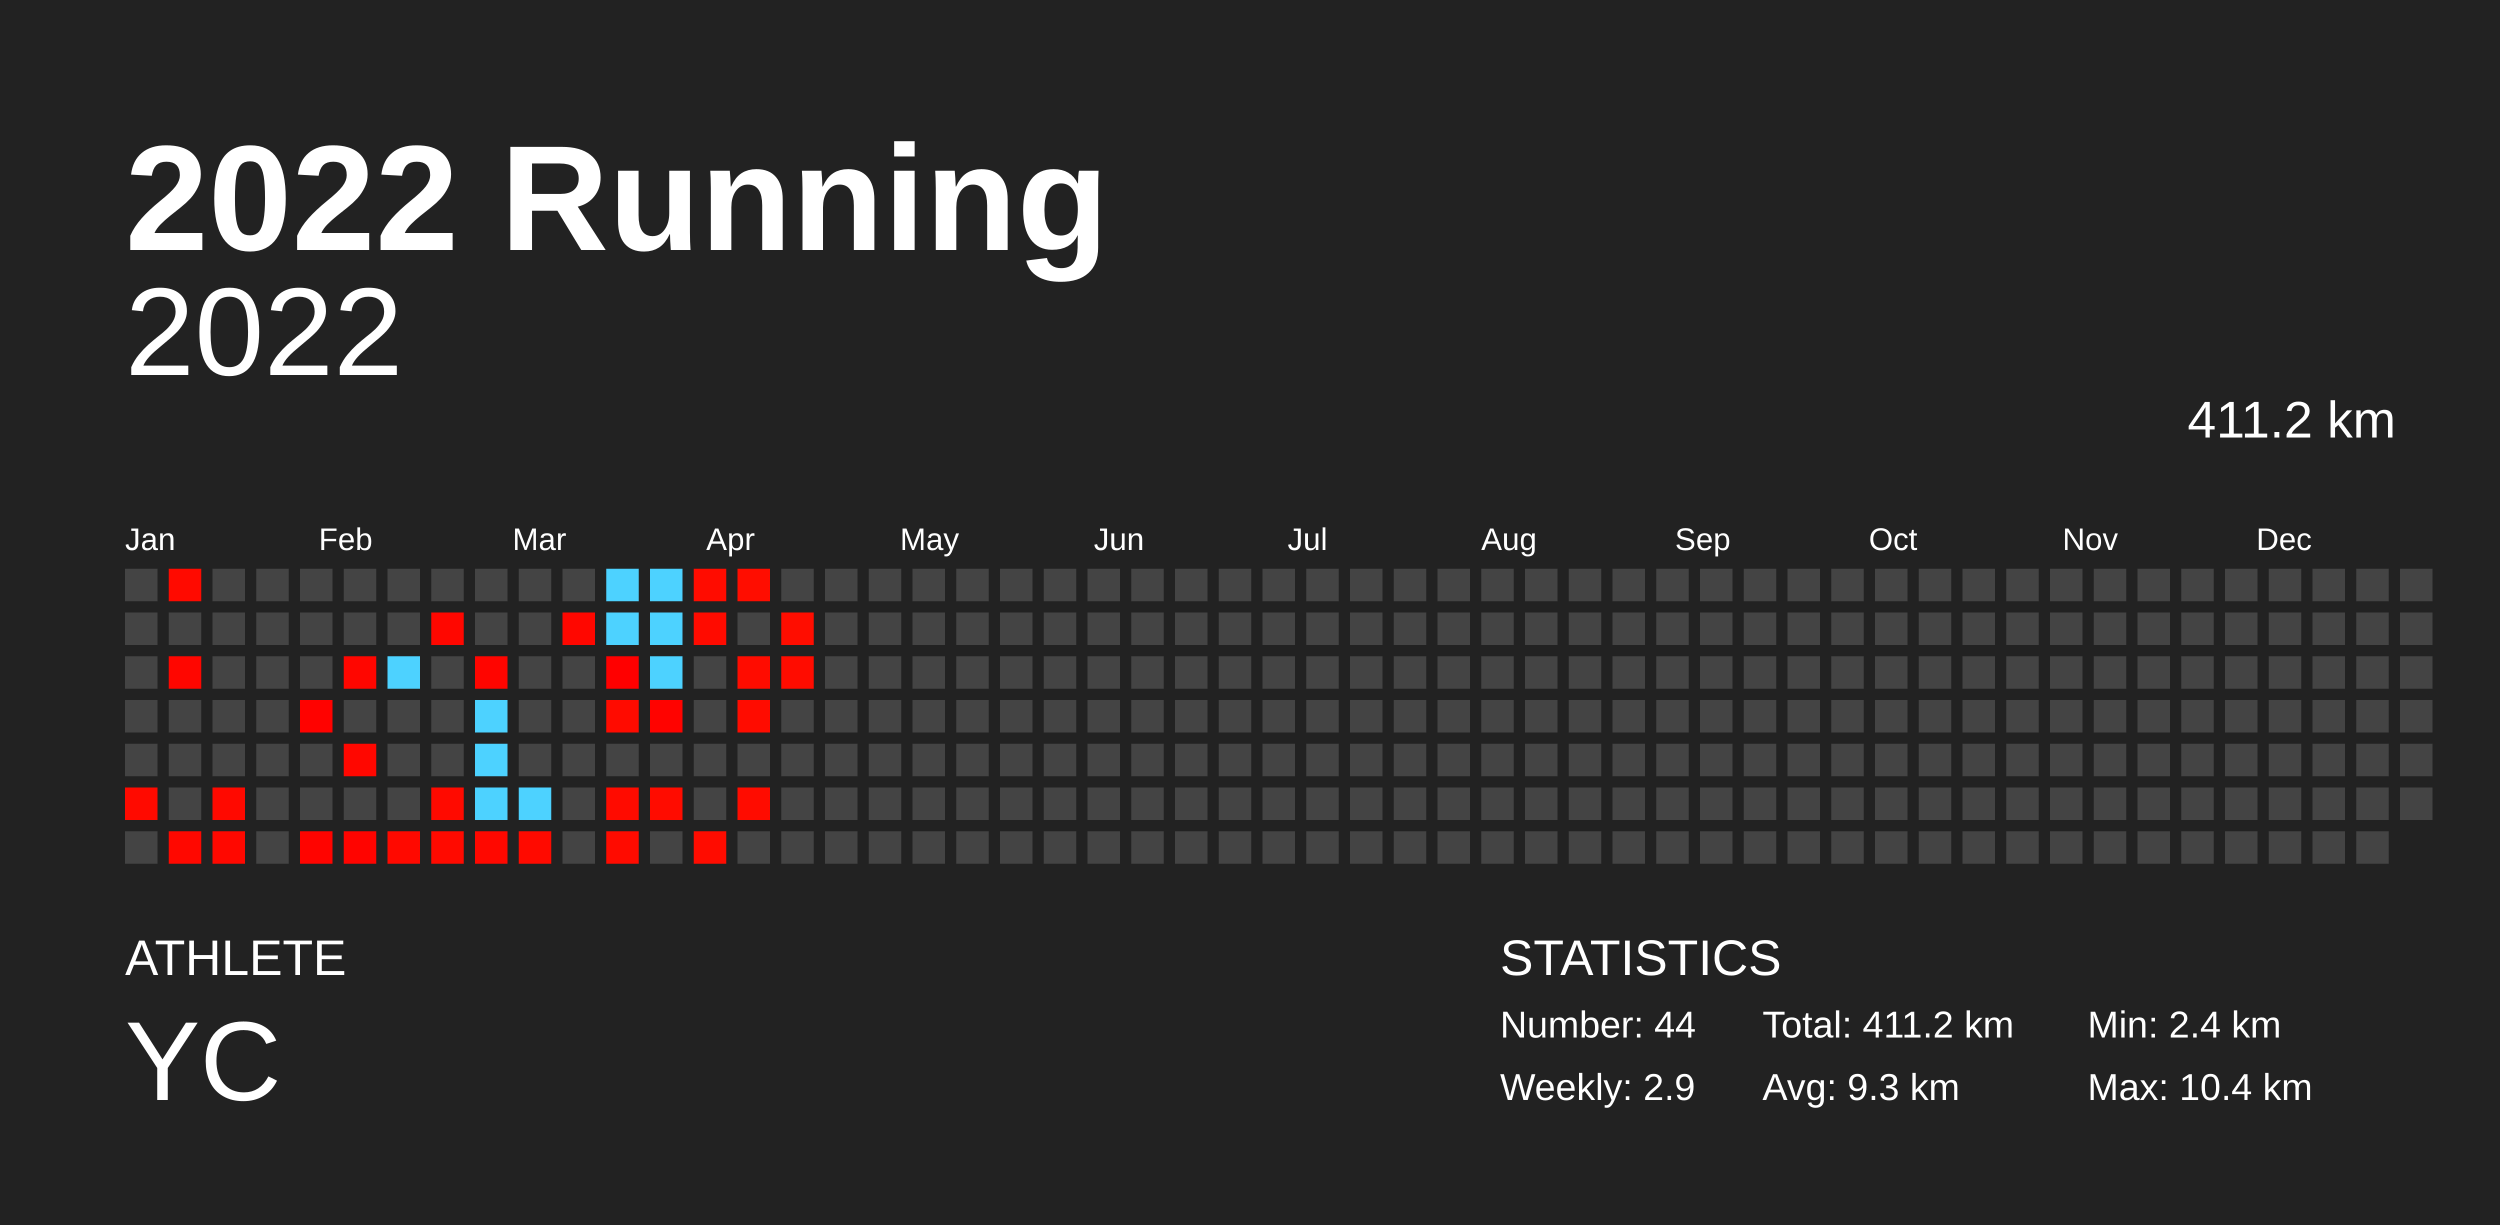
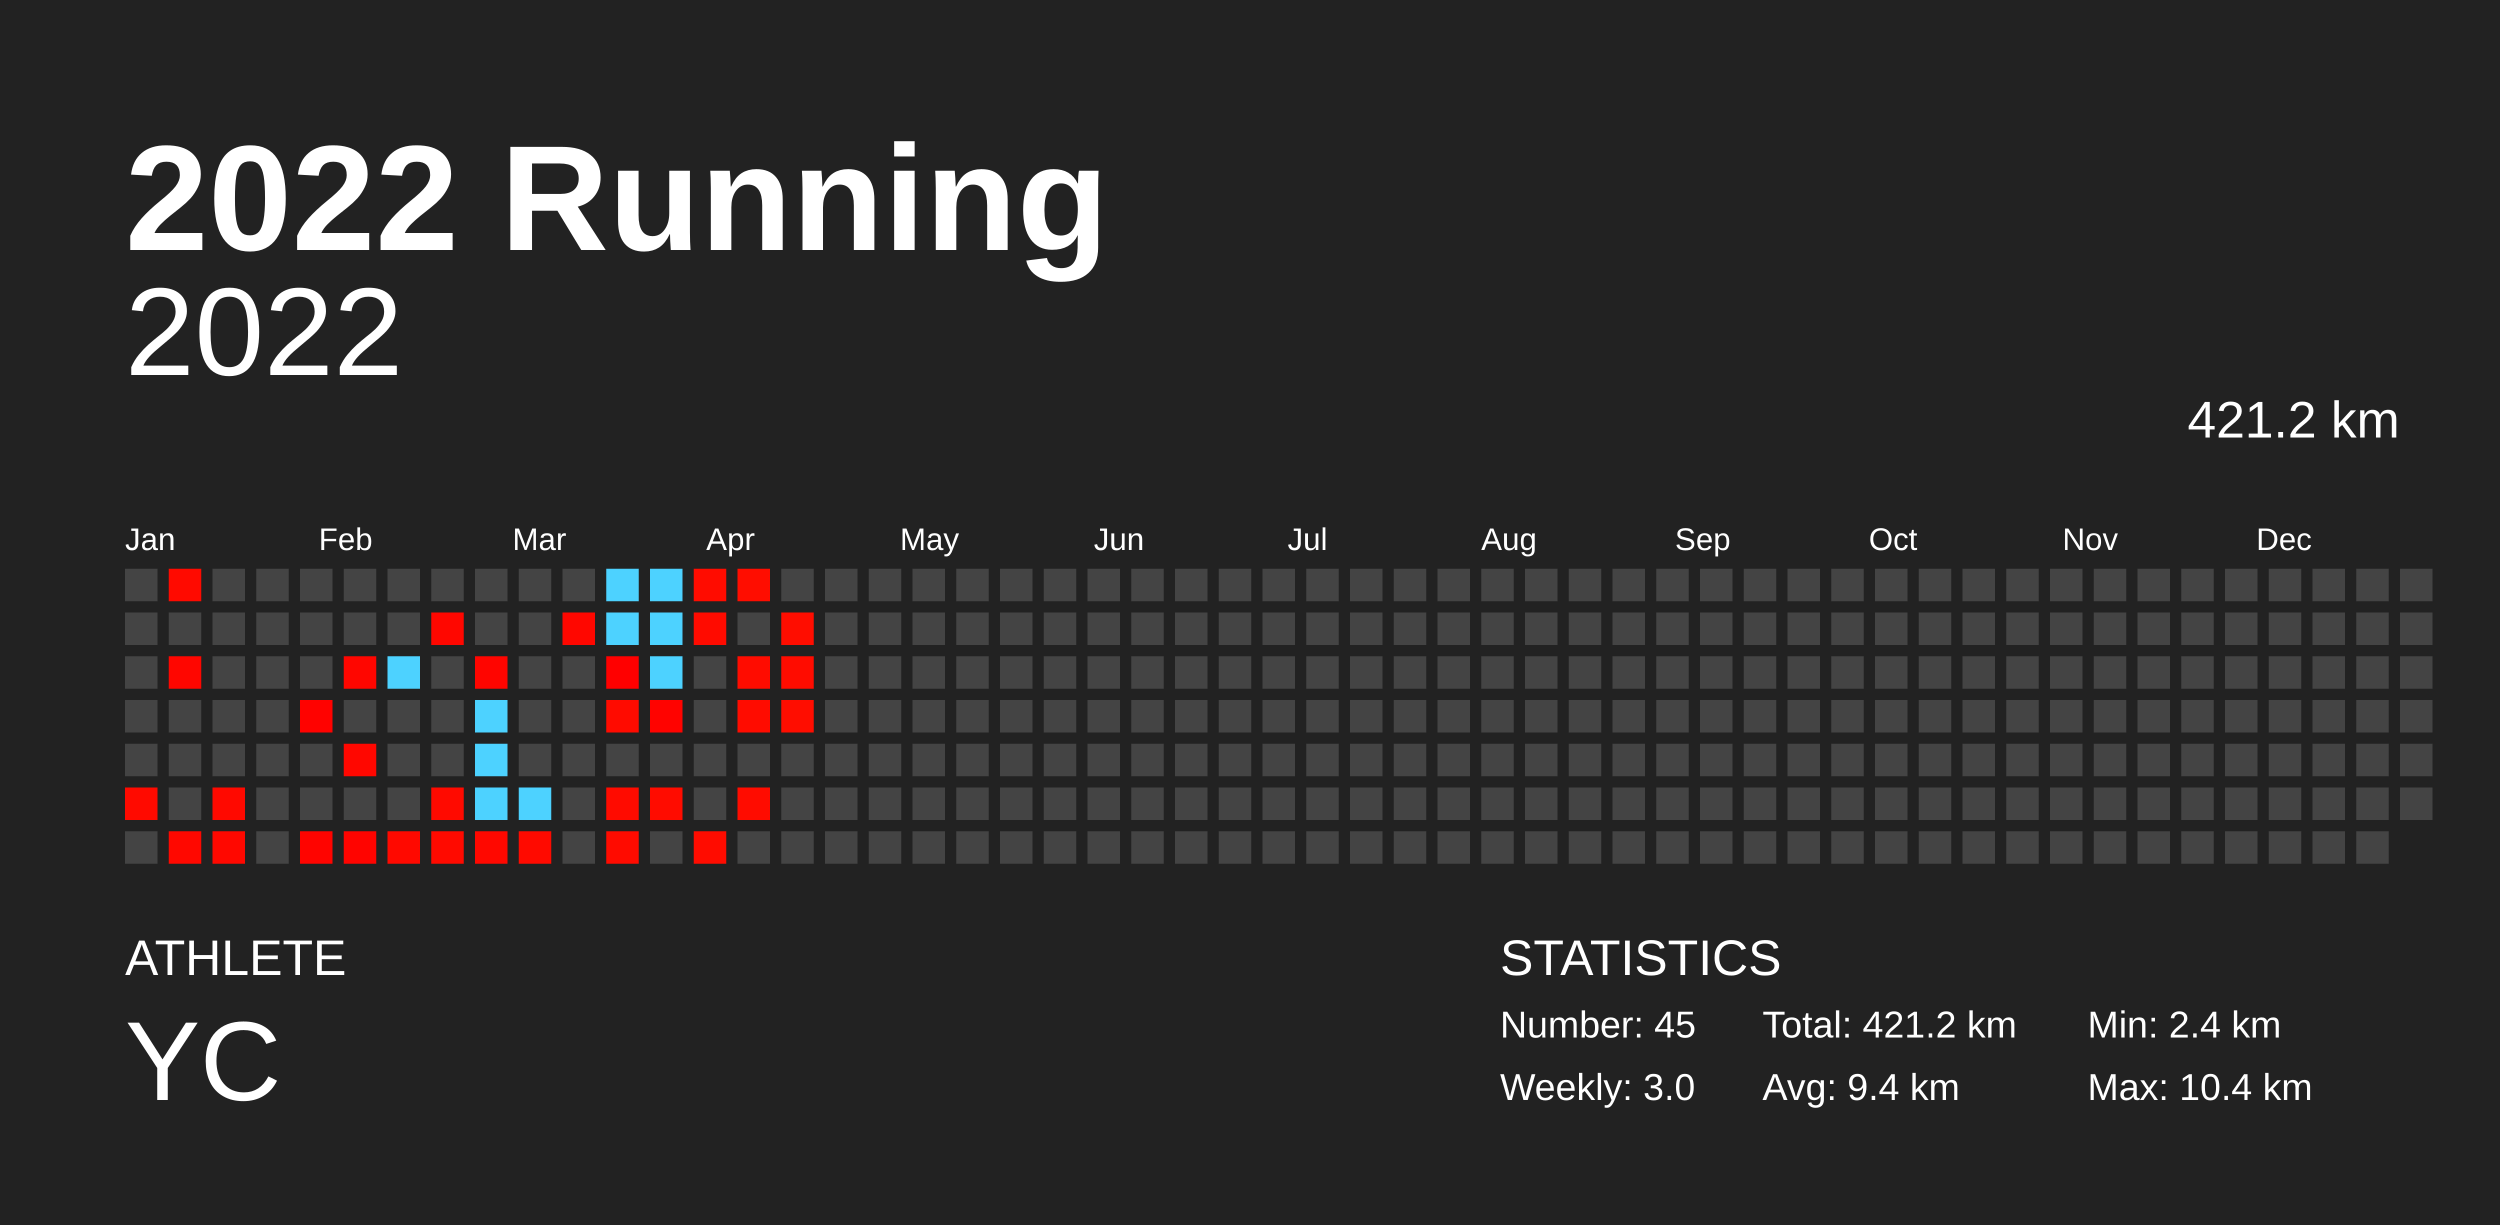
<svg xmlns="http://www.w3.org/2000/svg" baseProfile="full" height="98mm" version="1.1" viewBox="0,0,200,98" width="200mm">
  <defs />
  <rect fill="#222222" height="98" width="200" x="0" y="0" />
  <text fill="#FFFFFF" style="font-size:12px; font-family:Arial; font-weight:bold;" x="10" y="20">2022 Running</text>
  <text fill="#FFFFFF" style="font-size:4px; font-family:Arial" x="10" y="78">ATHLETE</text>
  <text fill="#FFFFFF" style="font-size:9px; font-family:Arial" x="10" y="88">YC</text>
  <text fill="#FFFFFF" style="font-size:4px; font-family:Arial" x="120" y="78">STATISTICS</text>
-   <text fill="#FFFFFF" style="font-size:3px; font-family:Arial" x="120" y="83">Number: 44</text>
-   <text fill="#FFFFFF" style="font-size:3px; font-family:Arial" x="120" y="88">Weekly: 2.9</text>
-   <text fill="#FFFFFF" style="font-size:3px; font-family:Arial" x="141" y="83">Total: 411.2 km</text>
-   <text fill="#FFFFFF" style="font-size:3px; font-family:Arial" x="141" y="88">Avg: 9.3 km</text>
+   <text fill="#FFFFFF" style="font-size:3px; font-family:Arial" x="120" y="83">Number: 45</text>
+   <text fill="#FFFFFF" style="font-size:3px; font-family:Arial" x="120" y="88">Weekly: 3.0</text>
+   <text fill="#FFFFFF" style="font-size:3px; font-family:Arial" x="141" y="83">Total: 421.2 km</text>
+   <text fill="#FFFFFF" style="font-size:3px; font-family:Arial" x="141" y="88">Avg: 9.4 km</text>
  <text fill="#FFFFFF" style="font-size:3px; font-family:Arial" x="167" y="83">Min: 2.4 km</text>
  <text fill="#FFFFFF" style="font-size:3px; font-family:Arial" x="167" y="88">Max: 10.4 km</text>
  <text alignment-baseline="hanging" fill="#FFFFFF" style="font-size:10.0px; font-family:Arial;" x="10" y="30">2022</text>
-   <text alignment-baseline="hanging" fill="#FFFFFF" style="font-size:4.125px; font-family:Arial;" x="175" y="35">411.2 km</text>
+   <text alignment-baseline="hanging" fill="#FFFFFF" style="font-size:4.125px; font-family:Arial;" x="175" y="35">421.2 km</text>
  <text fill="#FFFFFF" style="font-size:2.5px; font-family:Arial" x="10.0" y="44">Jan</text>
  <text fill="#FFFFFF" style="font-size:2.5px; font-family:Arial" x="25.5" y="44">Feb</text>
  <text fill="#FFFFFF" style="font-size:2.5px; font-family:Arial" x="41.0" y="44">Mar</text>
  <text fill="#FFFFFF" style="font-size:2.5px; font-family:Arial" x="56.5" y="44">Apr</text>
  <text fill="#FFFFFF" style="font-size:2.5px; font-family:Arial" x="72.0" y="44">May</text>
  <text fill="#FFFFFF" style="font-size:2.5px; font-family:Arial" x="87.5" y="44">Jun</text>
  <text fill="#FFFFFF" style="font-size:2.5px; font-family:Arial" x="103.0" y="44">Jul</text>
  <text fill="#FFFFFF" style="font-size:2.5px; font-family:Arial" x="118.5" y="44">Aug</text>
  <text fill="#FFFFFF" style="font-size:2.5px; font-family:Arial" x="134.0" y="44">Sep</text>
  <text fill="#FFFFFF" style="font-size:2.5px; font-family:Arial" x="149.5" y="44">Oct</text>
  <text fill="#FFFFFF" style="font-size:2.5px; font-family:Arial" x="165.0" y="44">Nov</text>
  <text fill="#FFFFFF" style="font-size:2.5px; font-family:Arial" x="180.5" y="44">Dec</text>
  <rect fill="#444444" height="2.6" width="2.6" x="10.0" y="45.5" />
  <rect fill="#444444" height="2.6" width="2.6" x="10.0" y="49.0" />
  <rect fill="#444444" height="2.6" width="2.6" x="10.0" y="52.5" />
  <rect fill="#444444" height="2.6" width="2.6" x="10.0" y="56.0" />
  <rect fill="#444444" height="2.6" width="2.6" x="10.0" y="59.5" />
  <rect fill="#ff0a00" height="2.6" width="2.6" x="10.0" y="63.0" />
  <rect fill="#444444" height="2.6" width="2.6" x="10.0" y="66.5" />
  <rect fill="#ff0a00" height="2.6" width="2.6" x="13.5" y="45.5" />
  <rect fill="#444444" height="2.6" width="2.6" x="13.5" y="49.0" />
  <rect fill="#ff0600" height="2.6" width="2.6" x="13.5" y="52.5" />
  <rect fill="#444444" height="2.6" width="2.6" x="13.5" y="56.0" />
  <rect fill="#444444" height="2.6" width="2.6" x="13.5" y="59.5" />
  <rect fill="#444444" height="2.6" width="2.6" x="13.5" y="63.0" />
  <rect fill="#ff0800" height="2.6" width="2.6" x="13.5" y="66.5" />
  <rect fill="#444444" height="2.6" width="2.6" x="17.0" y="45.5" />
  <rect fill="#444444" height="2.6" width="2.6" x="17.0" y="49.0" />
  <rect fill="#444444" height="2.6" width="2.6" x="17.0" y="52.5" />
  <rect fill="#444444" height="2.6" width="2.6" x="17.0" y="56.0" />
  <rect fill="#444444" height="2.6" width="2.6" x="17.0" y="59.5" />
  <rect fill="#ff0900" height="2.6" width="2.6" x="17.0" y="63.0" />
  <rect fill="#ff0800" height="2.6" width="2.6" x="17.0" y="66.5" />
  <rect fill="#444444" height="2.6" width="2.6" x="20.5" y="45.5" />
  <rect fill="#444444" height="2.6" width="2.6" x="20.5" y="49.0" />
  <rect fill="#444444" height="2.6" width="2.6" x="20.5" y="52.5" />
  <rect fill="#444444" height="2.6" width="2.6" x="20.5" y="56.0" />
  <rect fill="#444444" height="2.6" width="2.6" x="20.5" y="59.5" />
  <rect fill="#444444" height="2.6" width="2.6" x="20.5" y="63.0" />
  <rect fill="#444444" height="2.6" width="2.6" x="20.5" y="66.5" />
  <rect fill="#444444" height="2.6" width="2.6" x="24.0" y="45.5" />
  <rect fill="#444444" height="2.6" width="2.6" x="24.0" y="49.0" />
  <rect fill="#444444" height="2.6" width="2.6" x="24.0" y="52.5" />
  <rect fill="#ff0200" height="2.6" width="2.6" x="24.0" y="56.0" />
  <rect fill="#444444" height="2.6" width="2.6" x="24.0" y="59.5" />
  <rect fill="#444444" height="2.6" width="2.6" x="24.0" y="63.0" />
  <rect fill="#ff0400" height="2.6" width="2.6" x="24.0" y="66.5" />
  <rect fill="#444444" height="2.6" width="2.6" x="27.5" y="45.5" />
  <rect fill="#444444" height="2.6" width="2.6" x="27.5" y="49.0" />
  <rect fill="#ff0600" height="2.6" width="2.6" x="27.5" y="52.5" />
  <rect fill="#444444" height="2.6" width="2.6" x="27.5" y="56.0" />
  <rect fill="#ff0700" height="2.6" width="2.6" x="27.5" y="59.5" />
  <rect fill="#444444" height="2.6" width="2.6" x="27.5" y="63.0" />
  <rect fill="#ff0400" height="2.6" width="2.6" x="27.5" y="66.5" />
  <rect fill="#444444" height="2.6" width="2.6" x="31.0" y="45.5" />
  <rect fill="#444444" height="2.6" width="2.6" x="31.0" y="49.0" />
  <rect fill="#4dd2ff" height="2.6" width="2.6" x="31.0" y="52.5" />
  <rect fill="#444444" height="2.6" width="2.6" x="31.0" y="56.0" />
  <rect fill="#444444" height="2.6" width="2.6" x="31.0" y="59.5" />
  <rect fill="#444444" height="2.6" width="2.6" x="31.0" y="63.0" />
  <rect fill="#ff0900" height="2.6" width="2.6" x="31.0" y="66.5" />
  <rect fill="#444444" height="2.6" width="2.6" x="34.5" y="45.5" />
  <rect fill="#ff0700" height="2.6" width="2.6" x="34.5" y="49.0" />
  <rect fill="#444444" height="2.6" width="2.6" x="34.5" y="52.5" />
  <rect fill="#444444" height="2.6" width="2.6" x="34.5" y="56.0" />
  <rect fill="#444444" height="2.6" width="2.6" x="34.5" y="59.5" />
  <rect fill="#ff0a00" height="2.6" width="2.6" x="34.5" y="63.0" />
  <rect fill="#ff0a00" height="2.6" width="2.6" x="34.5" y="66.5" />
  <rect fill="#444444" height="2.6" width="2.6" x="38.0" y="45.5" />
  <rect fill="#444444" height="2.6" width="2.6" x="38.0" y="49.0" />
  <rect fill="#ff0500" height="2.6" width="2.6" x="38.0" y="52.5" />
  <rect fill="#4dd2ff" height="2.6" width="2.6" x="38.0" y="56.0" />
  <rect fill="#4dd2ff" height="2.6" width="2.6" x="38.0" y="59.5" />
  <rect fill="#4dd2ff" height="2.6" width="2.6" x="38.0" y="63.0" />
  <rect fill="#ff0800" height="2.6" width="2.6" x="38.0" y="66.5" />
  <rect fill="#444444" height="2.6" width="2.6" x="41.5" y="45.5" />
  <rect fill="#444444" height="2.6" width="2.6" x="41.5" y="49.0" />
  <rect fill="#444444" height="2.6" width="2.6" x="41.5" y="52.5" />
  <rect fill="#444444" height="2.6" width="2.6" x="41.5" y="56.0" />
  <rect fill="#444444" height="2.6" width="2.6" x="41.5" y="59.5" />
  <rect fill="#4dd2ff" height="2.6" width="2.6" x="41.5" y="63.0" />
  <rect fill="#ff0a00" height="2.6" width="2.6" x="41.5" y="66.5" />
  <rect fill="#444444" height="2.6" width="2.6" x="45.0" y="45.5" />
  <rect fill="#ff0700" height="2.6" width="2.6" x="45.0" y="49.0" />
  <rect fill="#444444" height="2.6" width="2.6" x="45.0" y="52.5" />
  <rect fill="#444444" height="2.6" width="2.6" x="45.0" y="56.0" />
  <rect fill="#444444" height="2.6" width="2.6" x="45.0" y="59.5" />
  <rect fill="#444444" height="2.6" width="2.6" x="45.0" y="63.0" />
  <rect fill="#444444" height="2.6" width="2.6" x="45.0" y="66.5" />
  <rect fill="#4dd2ff" height="2.6" width="2.6" x="48.5" y="45.5" />
  <rect fill="#4dd2ff" height="2.6" width="2.6" x="48.5" y="49.0" />
  <rect fill="#ff0000" height="2.6" width="2.6" x="48.5" y="52.5" />
  <rect fill="#ff0b00" height="2.6" width="2.6" x="48.5" y="56.0" />
  <rect fill="#444444" height="2.6" width="2.6" x="48.5" y="59.5" />
  <rect fill="#ff0b00" height="2.6" width="2.6" x="48.5" y="63.0" />
  <rect fill="#ff0b00" height="2.6" width="2.6" x="48.5" y="66.5" />
  <rect fill="#4dd2ff" height="2.6" width="2.6" x="52.0" y="45.5" />
  <rect fill="#4dd2ff" height="2.6" width="2.6" x="52.0" y="49.0" />
  <rect fill="#4dd2ff" height="2.6" width="2.6" x="52.0" y="52.5" />
  <rect fill="#ff0300" height="2.6" width="2.6" x="52.0" y="56.0" />
  <rect fill="#444444" height="2.6" width="2.6" x="52.0" y="59.5" />
  <rect fill="#ff0c00" height="2.6" width="2.6" x="52.0" y="63.0" />
  <rect fill="#444444" height="2.6" width="2.6" x="52.0" y="66.5" />
  <rect fill="#ff0c00" height="2.6" width="2.6" x="55.5" y="45.5" />
  <rect fill="#ff0b00" height="2.6" width="2.6" x="55.5" y="49.0" />
  <rect fill="#444444" height="2.6" width="2.6" x="55.5" y="52.5" />
  <rect fill="#444444" height="2.6" width="2.6" x="55.5" y="56.0" />
  <rect fill="#444444" height="2.6" width="2.6" x="55.5" y="59.5" />
  <rect fill="#444444" height="2.6" width="2.6" x="55.5" y="63.0" />
  <rect fill="#ff0c00" height="2.6" width="2.6" x="55.5" y="66.5" />
  <rect fill="#ff0d00" height="2.6" width="2.6" x="59.0" y="45.5" />
  <rect fill="#444444" height="2.6" width="2.6" x="59.0" y="49.0" />
  <rect fill="#ff0c00" height="2.6" width="2.6" x="59.0" y="52.5" />
  <rect fill="#ff0c00" height="2.6" width="2.6" x="59.0" y="56.0" />
  <rect fill="#444444" height="2.6" width="2.6" x="59.0" y="59.5" />
  <rect fill="#ff0c00" height="2.6" width="2.6" x="59.0" y="63.0" />
  <rect fill="#444444" height="2.6" width="2.6" x="59.0" y="66.5" />
  <rect fill="#444444" height="2.6" width="2.6" x="62.5" y="45.5" />
  <rect fill="#ff0d00" height="2.6" width="2.6" x="62.5" y="49.0" />
  <rect fill="#ff0c00" height="2.6" width="2.6" x="62.5" y="52.5" />
-   <rect fill="#444444" height="2.6" width="2.6" x="62.5" y="56.0" />
+   <rect fill="#ff0d00" height="2.6" width="2.6" x="62.5" y="56.0" />
  <rect fill="#444444" height="2.6" width="2.6" x="62.5" y="59.5" />
  <rect fill="#444444" height="2.6" width="2.6" x="62.5" y="63.0" />
  <rect fill="#444444" height="2.6" width="2.6" x="62.5" y="66.5" />
  <rect fill="#444444" height="2.6" width="2.6" x="66.0" y="45.5" />
  <rect fill="#444444" height="2.6" width="2.6" x="66.0" y="49.0" />
  <rect fill="#444444" height="2.6" width="2.6" x="66.0" y="52.5" />
  <rect fill="#444444" height="2.6" width="2.6" x="66.0" y="56.0" />
  <rect fill="#444444" height="2.6" width="2.6" x="66.0" y="59.5" />
  <rect fill="#444444" height="2.6" width="2.6" x="66.0" y="63.0" />
  <rect fill="#444444" height="2.6" width="2.6" x="66.0" y="66.5" />
  <rect fill="#444444" height="2.6" width="2.6" x="69.5" y="45.5" />
  <rect fill="#444444" height="2.6" width="2.6" x="69.5" y="49.0" />
  <rect fill="#444444" height="2.6" width="2.6" x="69.5" y="52.5" />
  <rect fill="#444444" height="2.6" width="2.6" x="69.5" y="56.0" />
  <rect fill="#444444" height="2.6" width="2.6" x="69.5" y="59.5" />
  <rect fill="#444444" height="2.6" width="2.6" x="69.5" y="63.0" />
  <rect fill="#444444" height="2.6" width="2.6" x="69.5" y="66.5" />
  <rect fill="#444444" height="2.6" width="2.6" x="73.0" y="45.5" />
  <rect fill="#444444" height="2.6" width="2.6" x="73.0" y="49.0" />
  <rect fill="#444444" height="2.6" width="2.6" x="73.0" y="52.5" />
  <rect fill="#444444" height="2.6" width="2.6" x="73.0" y="56.0" />
  <rect fill="#444444" height="2.6" width="2.6" x="73.0" y="59.5" />
  <rect fill="#444444" height="2.6" width="2.6" x="73.0" y="63.0" />
  <rect fill="#444444" height="2.6" width="2.6" x="73.0" y="66.5" />
  <rect fill="#444444" height="2.6" width="2.6" x="76.5" y="45.5" />
  <rect fill="#444444" height="2.6" width="2.6" x="76.5" y="49.0" />
  <rect fill="#444444" height="2.6" width="2.6" x="76.5" y="52.5" />
  <rect fill="#444444" height="2.6" width="2.6" x="76.5" y="56.0" />
  <rect fill="#444444" height="2.6" width="2.6" x="76.5" y="59.5" />
  <rect fill="#444444" height="2.6" width="2.6" x="76.5" y="63.0" />
  <rect fill="#444444" height="2.6" width="2.6" x="76.5" y="66.5" />
  <rect fill="#444444" height="2.6" width="2.6" x="80.0" y="45.5" />
  <rect fill="#444444" height="2.6" width="2.6" x="80.0" y="49.0" />
  <rect fill="#444444" height="2.6" width="2.6" x="80.0" y="52.5" />
  <rect fill="#444444" height="2.6" width="2.6" x="80.0" y="56.0" />
  <rect fill="#444444" height="2.6" width="2.6" x="80.0" y="59.5" />
  <rect fill="#444444" height="2.6" width="2.6" x="80.0" y="63.0" />
  <rect fill="#444444" height="2.6" width="2.6" x="80.0" y="66.5" />
  <rect fill="#444444" height="2.6" width="2.6" x="83.5" y="45.5" />
  <rect fill="#444444" height="2.6" width="2.6" x="83.5" y="49.0" />
  <rect fill="#444444" height="2.6" width="2.6" x="83.5" y="52.5" />
  <rect fill="#444444" height="2.6" width="2.6" x="83.5" y="56.0" />
  <rect fill="#444444" height="2.6" width="2.6" x="83.5" y="59.5" />
  <rect fill="#444444" height="2.6" width="2.6" x="83.5" y="63.0" />
  <rect fill="#444444" height="2.6" width="2.6" x="83.5" y="66.5" />
  <rect fill="#444444" height="2.6" width="2.6" x="87.0" y="45.5" />
  <rect fill="#444444" height="2.6" width="2.6" x="87.0" y="49.0" />
  <rect fill="#444444" height="2.6" width="2.6" x="87.0" y="52.5" />
  <rect fill="#444444" height="2.6" width="2.6" x="87.0" y="56.0" />
  <rect fill="#444444" height="2.6" width="2.6" x="87.0" y="59.5" />
  <rect fill="#444444" height="2.6" width="2.6" x="87.0" y="63.0" />
  <rect fill="#444444" height="2.6" width="2.6" x="87.0" y="66.5" />
  <rect fill="#444444" height="2.6" width="2.6" x="90.5" y="45.5" />
  <rect fill="#444444" height="2.6" width="2.6" x="90.5" y="49.0" />
  <rect fill="#444444" height="2.6" width="2.6" x="90.5" y="52.5" />
  <rect fill="#444444" height="2.6" width="2.6" x="90.5" y="56.0" />
  <rect fill="#444444" height="2.6" width="2.6" x="90.5" y="59.5" />
  <rect fill="#444444" height="2.6" width="2.6" x="90.5" y="63.0" />
  <rect fill="#444444" height="2.6" width="2.6" x="90.5" y="66.5" />
  <rect fill="#444444" height="2.6" width="2.6" x="94.0" y="45.5" />
  <rect fill="#444444" height="2.6" width="2.6" x="94.0" y="49.0" />
  <rect fill="#444444" height="2.6" width="2.6" x="94.0" y="52.5" />
  <rect fill="#444444" height="2.6" width="2.6" x="94.0" y="56.0" />
  <rect fill="#444444" height="2.6" width="2.6" x="94.0" y="59.5" />
  <rect fill="#444444" height="2.6" width="2.6" x="94.0" y="63.0" />
  <rect fill="#444444" height="2.6" width="2.6" x="94.0" y="66.5" />
  <rect fill="#444444" height="2.6" width="2.6" x="97.5" y="45.5" />
  <rect fill="#444444" height="2.6" width="2.6" x="97.5" y="49.0" />
  <rect fill="#444444" height="2.6" width="2.6" x="97.5" y="52.5" />
  <rect fill="#444444" height="2.6" width="2.6" x="97.5" y="56.0" />
  <rect fill="#444444" height="2.6" width="2.6" x="97.5" y="59.5" />
  <rect fill="#444444" height="2.6" width="2.6" x="97.5" y="63.0" />
  <rect fill="#444444" height="2.6" width="2.6" x="97.5" y="66.5" />
  <rect fill="#444444" height="2.6" width="2.6" x="101.0" y="45.5" />
  <rect fill="#444444" height="2.6" width="2.6" x="101.0" y="49.0" />
  <rect fill="#444444" height="2.6" width="2.6" x="101.0" y="52.5" />
  <rect fill="#444444" height="2.6" width="2.6" x="101.0" y="56.0" />
  <rect fill="#444444" height="2.6" width="2.6" x="101.0" y="59.5" />
  <rect fill="#444444" height="2.6" width="2.6" x="101.0" y="63.0" />
  <rect fill="#444444" height="2.6" width="2.6" x="101.0" y="66.5" />
  <rect fill="#444444" height="2.6" width="2.6" x="104.5" y="45.5" />
  <rect fill="#444444" height="2.6" width="2.6" x="104.5" y="49.0" />
  <rect fill="#444444" height="2.6" width="2.6" x="104.5" y="52.5" />
  <rect fill="#444444" height="2.6" width="2.6" x="104.5" y="56.0" />
  <rect fill="#444444" height="2.6" width="2.6" x="104.5" y="59.5" />
  <rect fill="#444444" height="2.6" width="2.6" x="104.5" y="63.0" />
  <rect fill="#444444" height="2.6" width="2.6" x="104.5" y="66.5" />
  <rect fill="#444444" height="2.6" width="2.6" x="108.0" y="45.5" />
  <rect fill="#444444" height="2.6" width="2.6" x="108.0" y="49.0" />
  <rect fill="#444444" height="2.6" width="2.6" x="108.0" y="52.5" />
  <rect fill="#444444" height="2.6" width="2.6" x="108.0" y="56.0" />
  <rect fill="#444444" height="2.6" width="2.6" x="108.0" y="59.5" />
  <rect fill="#444444" height="2.6" width="2.6" x="108.0" y="63.0" />
  <rect fill="#444444" height="2.6" width="2.6" x="108.0" y="66.5" />
  <rect fill="#444444" height="2.6" width="2.6" x="111.5" y="45.5" />
  <rect fill="#444444" height="2.6" width="2.6" x="111.5" y="49.0" />
  <rect fill="#444444" height="2.6" width="2.6" x="111.5" y="52.5" />
  <rect fill="#444444" height="2.6" width="2.6" x="111.5" y="56.0" />
  <rect fill="#444444" height="2.6" width="2.6" x="111.5" y="59.5" />
  <rect fill="#444444" height="2.6" width="2.6" x="111.5" y="63.0" />
  <rect fill="#444444" height="2.6" width="2.6" x="111.5" y="66.5" />
  <rect fill="#444444" height="2.6" width="2.6" x="115.0" y="45.5" />
  <rect fill="#444444" height="2.6" width="2.6" x="115.0" y="49.0" />
  <rect fill="#444444" height="2.6" width="2.6" x="115.0" y="52.5" />
  <rect fill="#444444" height="2.6" width="2.6" x="115.0" y="56.0" />
  <rect fill="#444444" height="2.6" width="2.6" x="115.0" y="59.5" />
  <rect fill="#444444" height="2.6" width="2.6" x="115.0" y="63.0" />
  <rect fill="#444444" height="2.6" width="2.6" x="115.0" y="66.5" />
  <rect fill="#444444" height="2.6" width="2.6" x="118.5" y="45.5" />
  <rect fill="#444444" height="2.6" width="2.6" x="118.5" y="49.0" />
  <rect fill="#444444" height="2.6" width="2.6" x="118.5" y="52.5" />
  <rect fill="#444444" height="2.6" width="2.6" x="118.5" y="56.0" />
  <rect fill="#444444" height="2.6" width="2.6" x="118.5" y="59.5" />
  <rect fill="#444444" height="2.6" width="2.6" x="118.5" y="63.0" />
  <rect fill="#444444" height="2.6" width="2.6" x="118.5" y="66.5" />
  <rect fill="#444444" height="2.6" width="2.6" x="122.0" y="45.5" />
  <rect fill="#444444" height="2.6" width="2.6" x="122.0" y="49.0" />
  <rect fill="#444444" height="2.6" width="2.6" x="122.0" y="52.5" />
  <rect fill="#444444" height="2.6" width="2.6" x="122.0" y="56.0" />
  <rect fill="#444444" height="2.6" width="2.6" x="122.0" y="59.5" />
  <rect fill="#444444" height="2.6" width="2.6" x="122.0" y="63.0" />
  <rect fill="#444444" height="2.6" width="2.6" x="122.0" y="66.5" />
  <rect fill="#444444" height="2.6" width="2.6" x="125.5" y="45.5" />
  <rect fill="#444444" height="2.6" width="2.6" x="125.5" y="49.0" />
  <rect fill="#444444" height="2.6" width="2.6" x="125.5" y="52.5" />
  <rect fill="#444444" height="2.6" width="2.6" x="125.5" y="56.0" />
  <rect fill="#444444" height="2.6" width="2.6" x="125.5" y="59.5" />
  <rect fill="#444444" height="2.6" width="2.6" x="125.5" y="63.0" />
  <rect fill="#444444" height="2.6" width="2.6" x="125.5" y="66.5" />
  <rect fill="#444444" height="2.6" width="2.6" x="129.0" y="45.5" />
  <rect fill="#444444" height="2.6" width="2.6" x="129.0" y="49.0" />
  <rect fill="#444444" height="2.6" width="2.6" x="129.0" y="52.5" />
  <rect fill="#444444" height="2.6" width="2.6" x="129.0" y="56.0" />
  <rect fill="#444444" height="2.6" width="2.6" x="129.0" y="59.5" />
  <rect fill="#444444" height="2.6" width="2.6" x="129.0" y="63.0" />
  <rect fill="#444444" height="2.6" width="2.6" x="129.0" y="66.5" />
  <rect fill="#444444" height="2.6" width="2.6" x="132.5" y="45.5" />
  <rect fill="#444444" height="2.6" width="2.6" x="132.5" y="49.0" />
  <rect fill="#444444" height="2.6" width="2.6" x="132.5" y="52.5" />
  <rect fill="#444444" height="2.6" width="2.6" x="132.5" y="56.0" />
  <rect fill="#444444" height="2.6" width="2.6" x="132.5" y="59.5" />
  <rect fill="#444444" height="2.6" width="2.6" x="132.5" y="63.0" />
  <rect fill="#444444" height="2.6" width="2.6" x="132.5" y="66.5" />
  <rect fill="#444444" height="2.6" width="2.6" x="136.0" y="45.5" />
  <rect fill="#444444" height="2.6" width="2.6" x="136.0" y="49.0" />
  <rect fill="#444444" height="2.6" width="2.6" x="136.0" y="52.5" />
  <rect fill="#444444" height="2.6" width="2.6" x="136.0" y="56.0" />
  <rect fill="#444444" height="2.6" width="2.6" x="136.0" y="59.5" />
  <rect fill="#444444" height="2.6" width="2.6" x="136.0" y="63.0" />
  <rect fill="#444444" height="2.6" width="2.6" x="136.0" y="66.5" />
  <rect fill="#444444" height="2.6" width="2.6" x="139.5" y="45.5" />
  <rect fill="#444444" height="2.6" width="2.6" x="139.5" y="49.0" />
  <rect fill="#444444" height="2.6" width="2.6" x="139.5" y="52.5" />
  <rect fill="#444444" height="2.6" width="2.6" x="139.5" y="56.0" />
  <rect fill="#444444" height="2.6" width="2.6" x="139.5" y="59.5" />
  <rect fill="#444444" height="2.6" width="2.6" x="139.5" y="63.0" />
  <rect fill="#444444" height="2.6" width="2.6" x="139.5" y="66.5" />
  <rect fill="#444444" height="2.6" width="2.6" x="143.0" y="45.5" />
  <rect fill="#444444" height="2.6" width="2.6" x="143.0" y="49.0" />
  <rect fill="#444444" height="2.6" width="2.6" x="143.0" y="52.5" />
  <rect fill="#444444" height="2.6" width="2.6" x="143.0" y="56.0" />
  <rect fill="#444444" height="2.6" width="2.6" x="143.0" y="59.5" />
  <rect fill="#444444" height="2.6" width="2.6" x="143.0" y="63.0" />
  <rect fill="#444444" height="2.6" width="2.6" x="143.0" y="66.5" />
  <rect fill="#444444" height="2.6" width="2.6" x="146.5" y="45.5" />
  <rect fill="#444444" height="2.6" width="2.6" x="146.5" y="49.0" />
  <rect fill="#444444" height="2.6" width="2.6" x="146.5" y="52.5" />
  <rect fill="#444444" height="2.6" width="2.6" x="146.5" y="56.0" />
  <rect fill="#444444" height="2.6" width="2.6" x="146.5" y="59.5" />
  <rect fill="#444444" height="2.6" width="2.6" x="146.5" y="63.0" />
  <rect fill="#444444" height="2.6" width="2.6" x="146.5" y="66.5" />
  <rect fill="#444444" height="2.6" width="2.6" x="150.0" y="45.5" />
  <rect fill="#444444" height="2.6" width="2.6" x="150.0" y="49.0" />
  <rect fill="#444444" height="2.6" width="2.6" x="150.0" y="52.5" />
  <rect fill="#444444" height="2.6" width="2.6" x="150.0" y="56.0" />
  <rect fill="#444444" height="2.6" width="2.6" x="150.0" y="59.5" />
  <rect fill="#444444" height="2.6" width="2.6" x="150.0" y="63.0" />
  <rect fill="#444444" height="2.6" width="2.6" x="150.0" y="66.5" />
  <rect fill="#444444" height="2.6" width="2.6" x="153.5" y="45.5" />
  <rect fill="#444444" height="2.6" width="2.6" x="153.5" y="49.0" />
  <rect fill="#444444" height="2.6" width="2.6" x="153.5" y="52.5" />
  <rect fill="#444444" height="2.6" width="2.6" x="153.5" y="56.0" />
  <rect fill="#444444" height="2.6" width="2.6" x="153.5" y="59.5" />
  <rect fill="#444444" height="2.6" width="2.6" x="153.5" y="63.0" />
  <rect fill="#444444" height="2.6" width="2.6" x="153.5" y="66.5" />
  <rect fill="#444444" height="2.6" width="2.6" x="157.0" y="45.5" />
  <rect fill="#444444" height="2.6" width="2.6" x="157.0" y="49.0" />
  <rect fill="#444444" height="2.6" width="2.6" x="157.0" y="52.5" />
  <rect fill="#444444" height="2.6" width="2.6" x="157.0" y="56.0" />
  <rect fill="#444444" height="2.6" width="2.6" x="157.0" y="59.5" />
  <rect fill="#444444" height="2.6" width="2.6" x="157.0" y="63.0" />
  <rect fill="#444444" height="2.6" width="2.6" x="157.0" y="66.5" />
  <rect fill="#444444" height="2.6" width="2.6" x="160.5" y="45.5" />
  <rect fill="#444444" height="2.6" width="2.6" x="160.5" y="49.0" />
  <rect fill="#444444" height="2.6" width="2.6" x="160.5" y="52.5" />
  <rect fill="#444444" height="2.6" width="2.6" x="160.5" y="56.0" />
  <rect fill="#444444" height="2.6" width="2.6" x="160.5" y="59.5" />
  <rect fill="#444444" height="2.6" width="2.6" x="160.5" y="63.0" />
  <rect fill="#444444" height="2.6" width="2.6" x="160.5" y="66.5" />
  <rect fill="#444444" height="2.6" width="2.6" x="164.0" y="45.5" />
  <rect fill="#444444" height="2.6" width="2.6" x="164.0" y="49.0" />
  <rect fill="#444444" height="2.6" width="2.6" x="164.0" y="52.5" />
  <rect fill="#444444" height="2.6" width="2.6" x="164.0" y="56.0" />
  <rect fill="#444444" height="2.6" width="2.6" x="164.0" y="59.5" />
  <rect fill="#444444" height="2.6" width="2.6" x="164.0" y="63.0" />
  <rect fill="#444444" height="2.6" width="2.6" x="164.0" y="66.5" />
  <rect fill="#444444" height="2.6" width="2.6" x="167.5" y="45.5" />
  <rect fill="#444444" height="2.6" width="2.6" x="167.5" y="49.0" />
  <rect fill="#444444" height="2.6" width="2.6" x="167.5" y="52.5" />
  <rect fill="#444444" height="2.6" width="2.6" x="167.5" y="56.0" />
  <rect fill="#444444" height="2.6" width="2.6" x="167.5" y="59.5" />
  <rect fill="#444444" height="2.6" width="2.6" x="167.5" y="63.0" />
  <rect fill="#444444" height="2.6" width="2.6" x="167.5" y="66.5" />
  <rect fill="#444444" height="2.6" width="2.6" x="171.0" y="45.5" />
  <rect fill="#444444" height="2.6" width="2.6" x="171.0" y="49.0" />
  <rect fill="#444444" height="2.6" width="2.6" x="171.0" y="52.5" />
  <rect fill="#444444" height="2.6" width="2.6" x="171.0" y="56.0" />
  <rect fill="#444444" height="2.6" width="2.6" x="171.0" y="59.5" />
  <rect fill="#444444" height="2.6" width="2.6" x="171.0" y="63.0" />
  <rect fill="#444444" height="2.6" width="2.6" x="171.0" y="66.5" />
  <rect fill="#444444" height="2.6" width="2.6" x="174.5" y="45.5" />
  <rect fill="#444444" height="2.6" width="2.6" x="174.5" y="49.0" />
  <rect fill="#444444" height="2.6" width="2.6" x="174.5" y="52.5" />
  <rect fill="#444444" height="2.6" width="2.6" x="174.5" y="56.0" />
  <rect fill="#444444" height="2.6" width="2.6" x="174.5" y="59.5" />
  <rect fill="#444444" height="2.6" width="2.6" x="174.5" y="63.0" />
  <rect fill="#444444" height="2.6" width="2.6" x="174.5" y="66.5" />
  <rect fill="#444444" height="2.6" width="2.6" x="178.0" y="45.5" />
  <rect fill="#444444" height="2.6" width="2.6" x="178.0" y="49.0" />
  <rect fill="#444444" height="2.6" width="2.6" x="178.0" y="52.5" />
  <rect fill="#444444" height="2.6" width="2.6" x="178.0" y="56.0" />
  <rect fill="#444444" height="2.6" width="2.6" x="178.0" y="59.5" />
  <rect fill="#444444" height="2.6" width="2.6" x="178.0" y="63.0" />
  <rect fill="#444444" height="2.6" width="2.6" x="178.0" y="66.5" />
  <rect fill="#444444" height="2.6" width="2.6" x="181.5" y="45.5" />
  <rect fill="#444444" height="2.6" width="2.6" x="181.5" y="49.0" />
  <rect fill="#444444" height="2.6" width="2.6" x="181.5" y="52.5" />
  <rect fill="#444444" height="2.6" width="2.6" x="181.5" y="56.0" />
  <rect fill="#444444" height="2.6" width="2.6" x="181.5" y="59.5" />
  <rect fill="#444444" height="2.6" width="2.6" x="181.5" y="63.0" />
  <rect fill="#444444" height="2.6" width="2.6" x="181.5" y="66.5" />
  <rect fill="#444444" height="2.6" width="2.6" x="185.0" y="45.5" />
  <rect fill="#444444" height="2.6" width="2.6" x="185.0" y="49.0" />
  <rect fill="#444444" height="2.6" width="2.6" x="185.0" y="52.5" />
  <rect fill="#444444" height="2.6" width="2.6" x="185.0" y="56.0" />
  <rect fill="#444444" height="2.6" width="2.6" x="185.0" y="59.5" />
  <rect fill="#444444" height="2.6" width="2.6" x="185.0" y="63.0" />
  <rect fill="#444444" height="2.6" width="2.6" x="185.0" y="66.5" />
  <rect fill="#444444" height="2.6" width="2.6" x="188.5" y="45.5" />
  <rect fill="#444444" height="2.6" width="2.6" x="188.5" y="49.0" />
  <rect fill="#444444" height="2.6" width="2.6" x="188.5" y="52.5" />
  <rect fill="#444444" height="2.6" width="2.6" x="188.5" y="56.0" />
  <rect fill="#444444" height="2.6" width="2.6" x="188.5" y="59.5" />
  <rect fill="#444444" height="2.6" width="2.6" x="188.5" y="63.0" />
  <rect fill="#444444" height="2.6" width="2.6" x="188.5" y="66.5" />
  <rect fill="#444444" height="2.6" width="2.6" x="192.0" y="45.5" />
  <rect fill="#444444" height="2.6" width="2.6" x="192.0" y="49.0" />
  <rect fill="#444444" height="2.6" width="2.6" x="192.0" y="52.5" />
  <rect fill="#444444" height="2.6" width="2.6" x="192.0" y="56.0" />
  <rect fill="#444444" height="2.6" width="2.6" x="192.0" y="59.5" />
  <rect fill="#444444" height="2.6" width="2.6" x="192.0" y="63.0" />
</svg>
